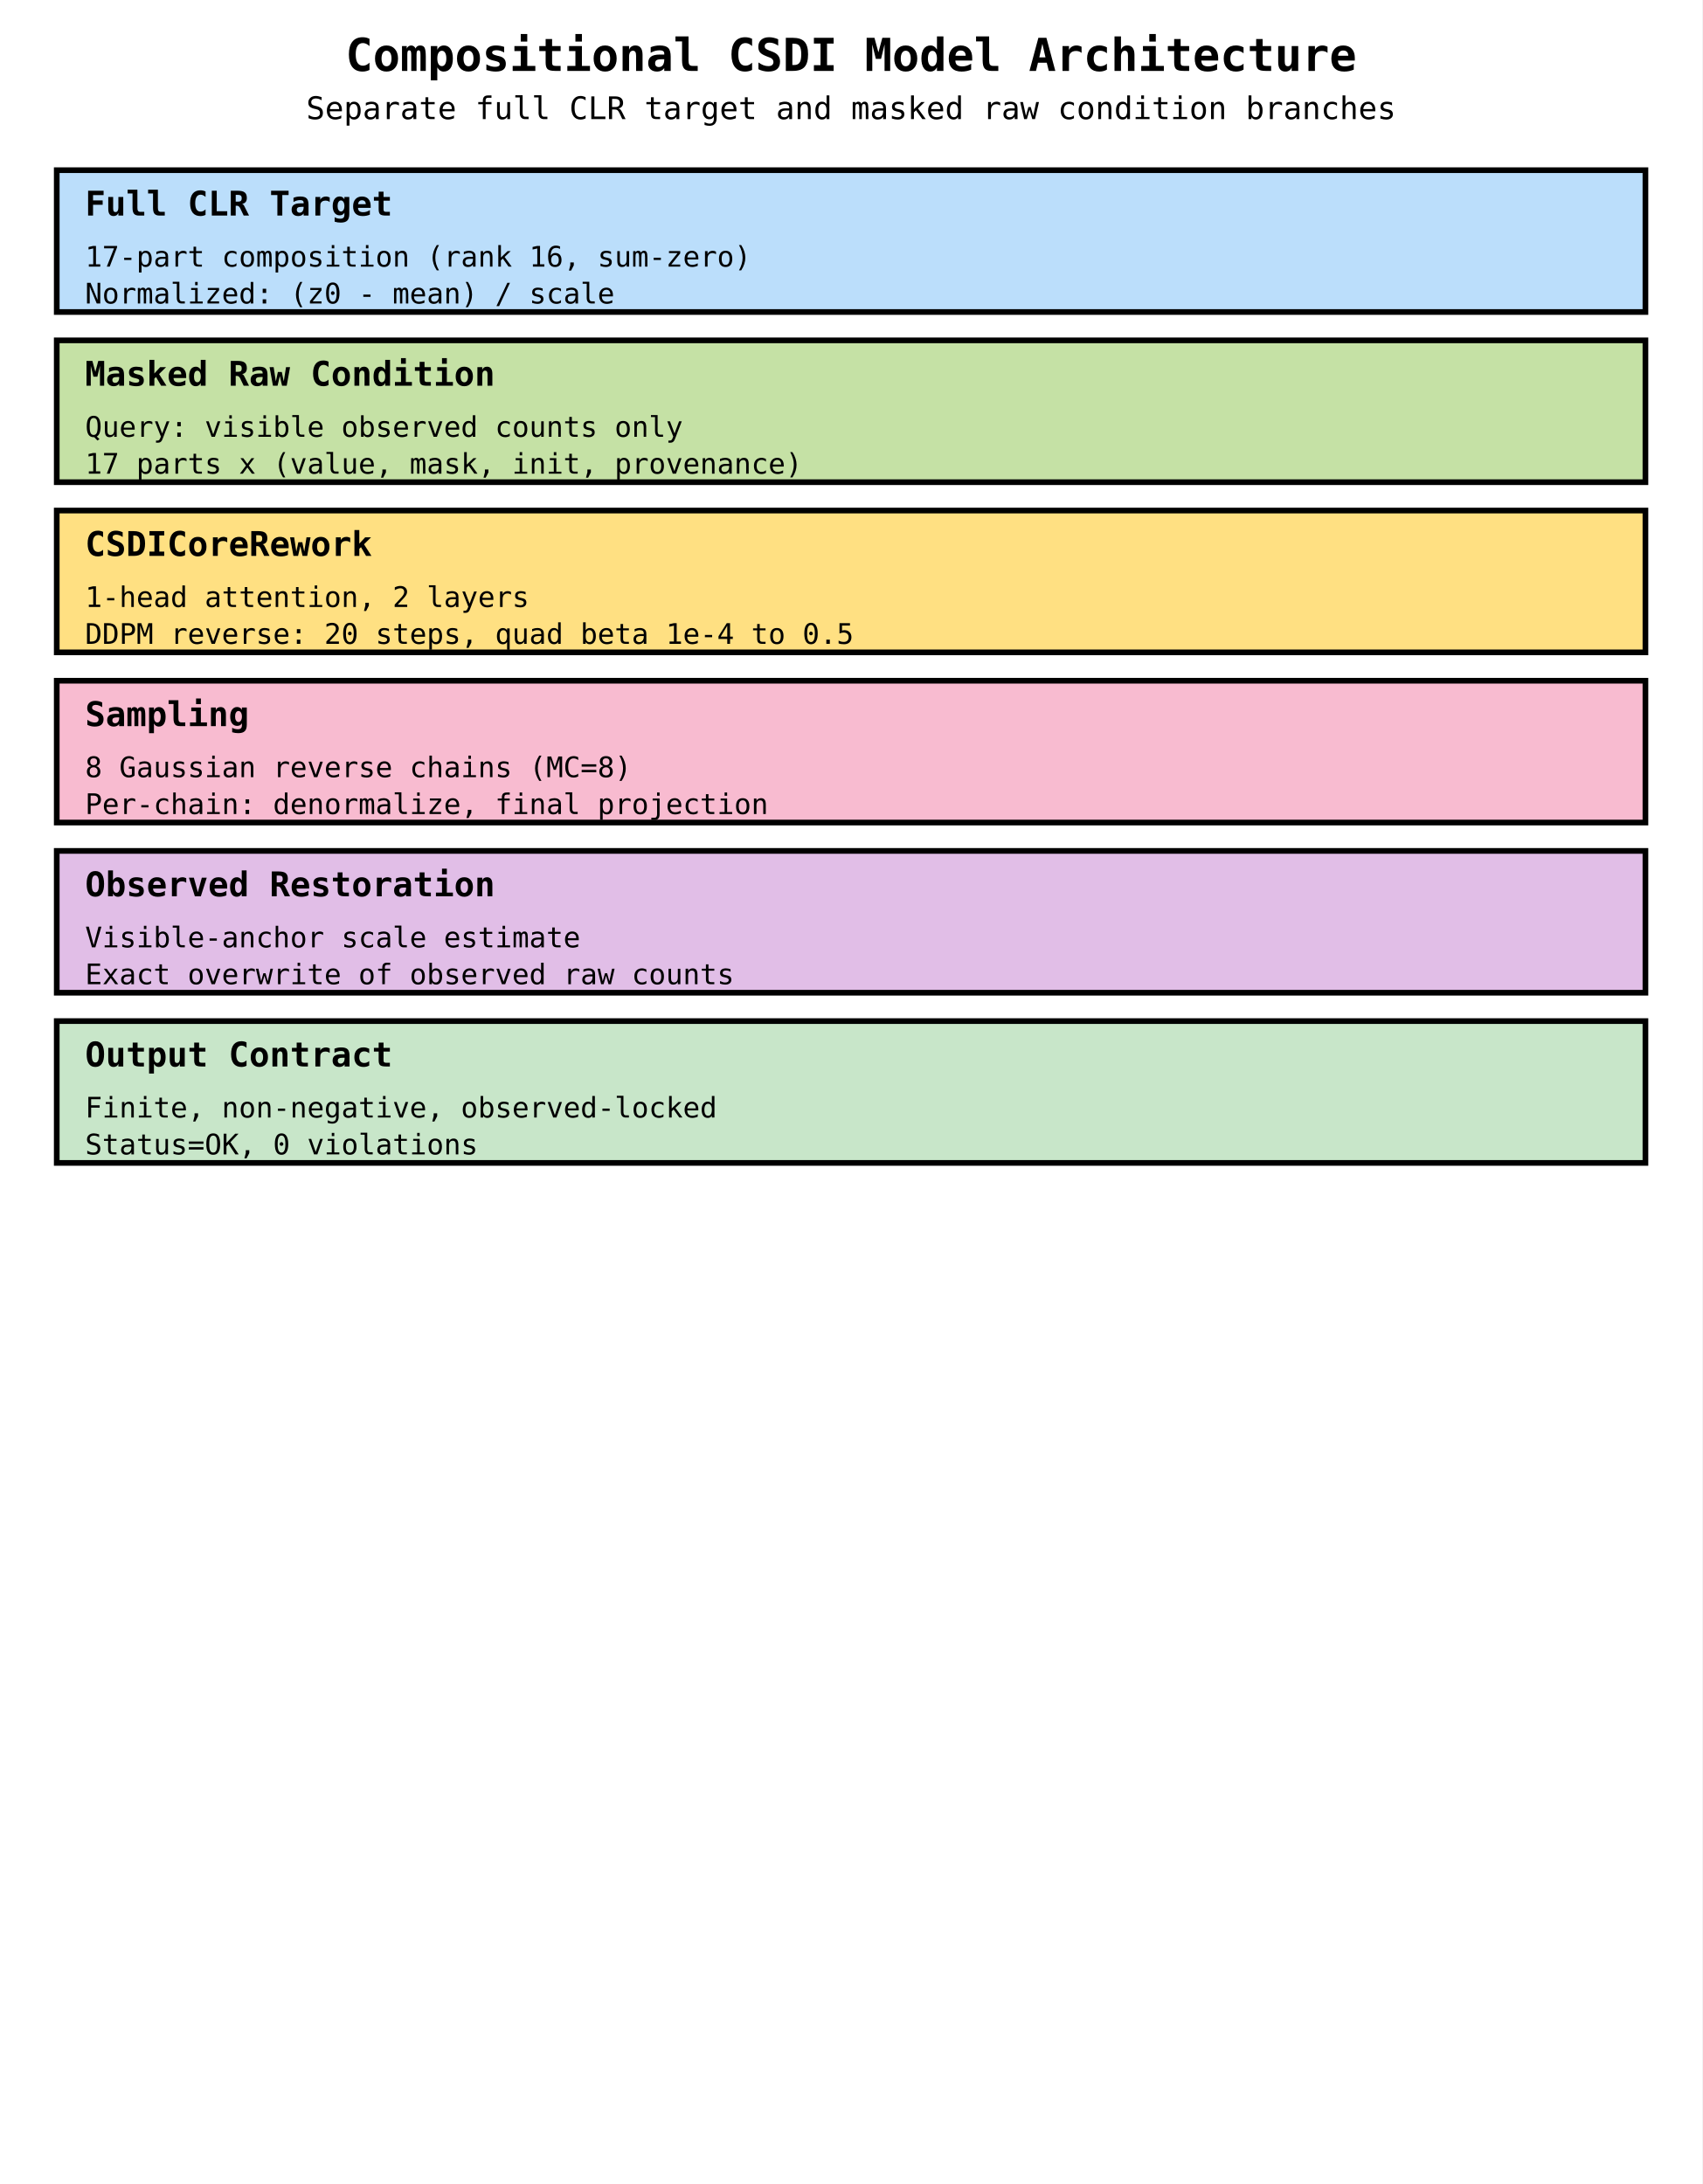
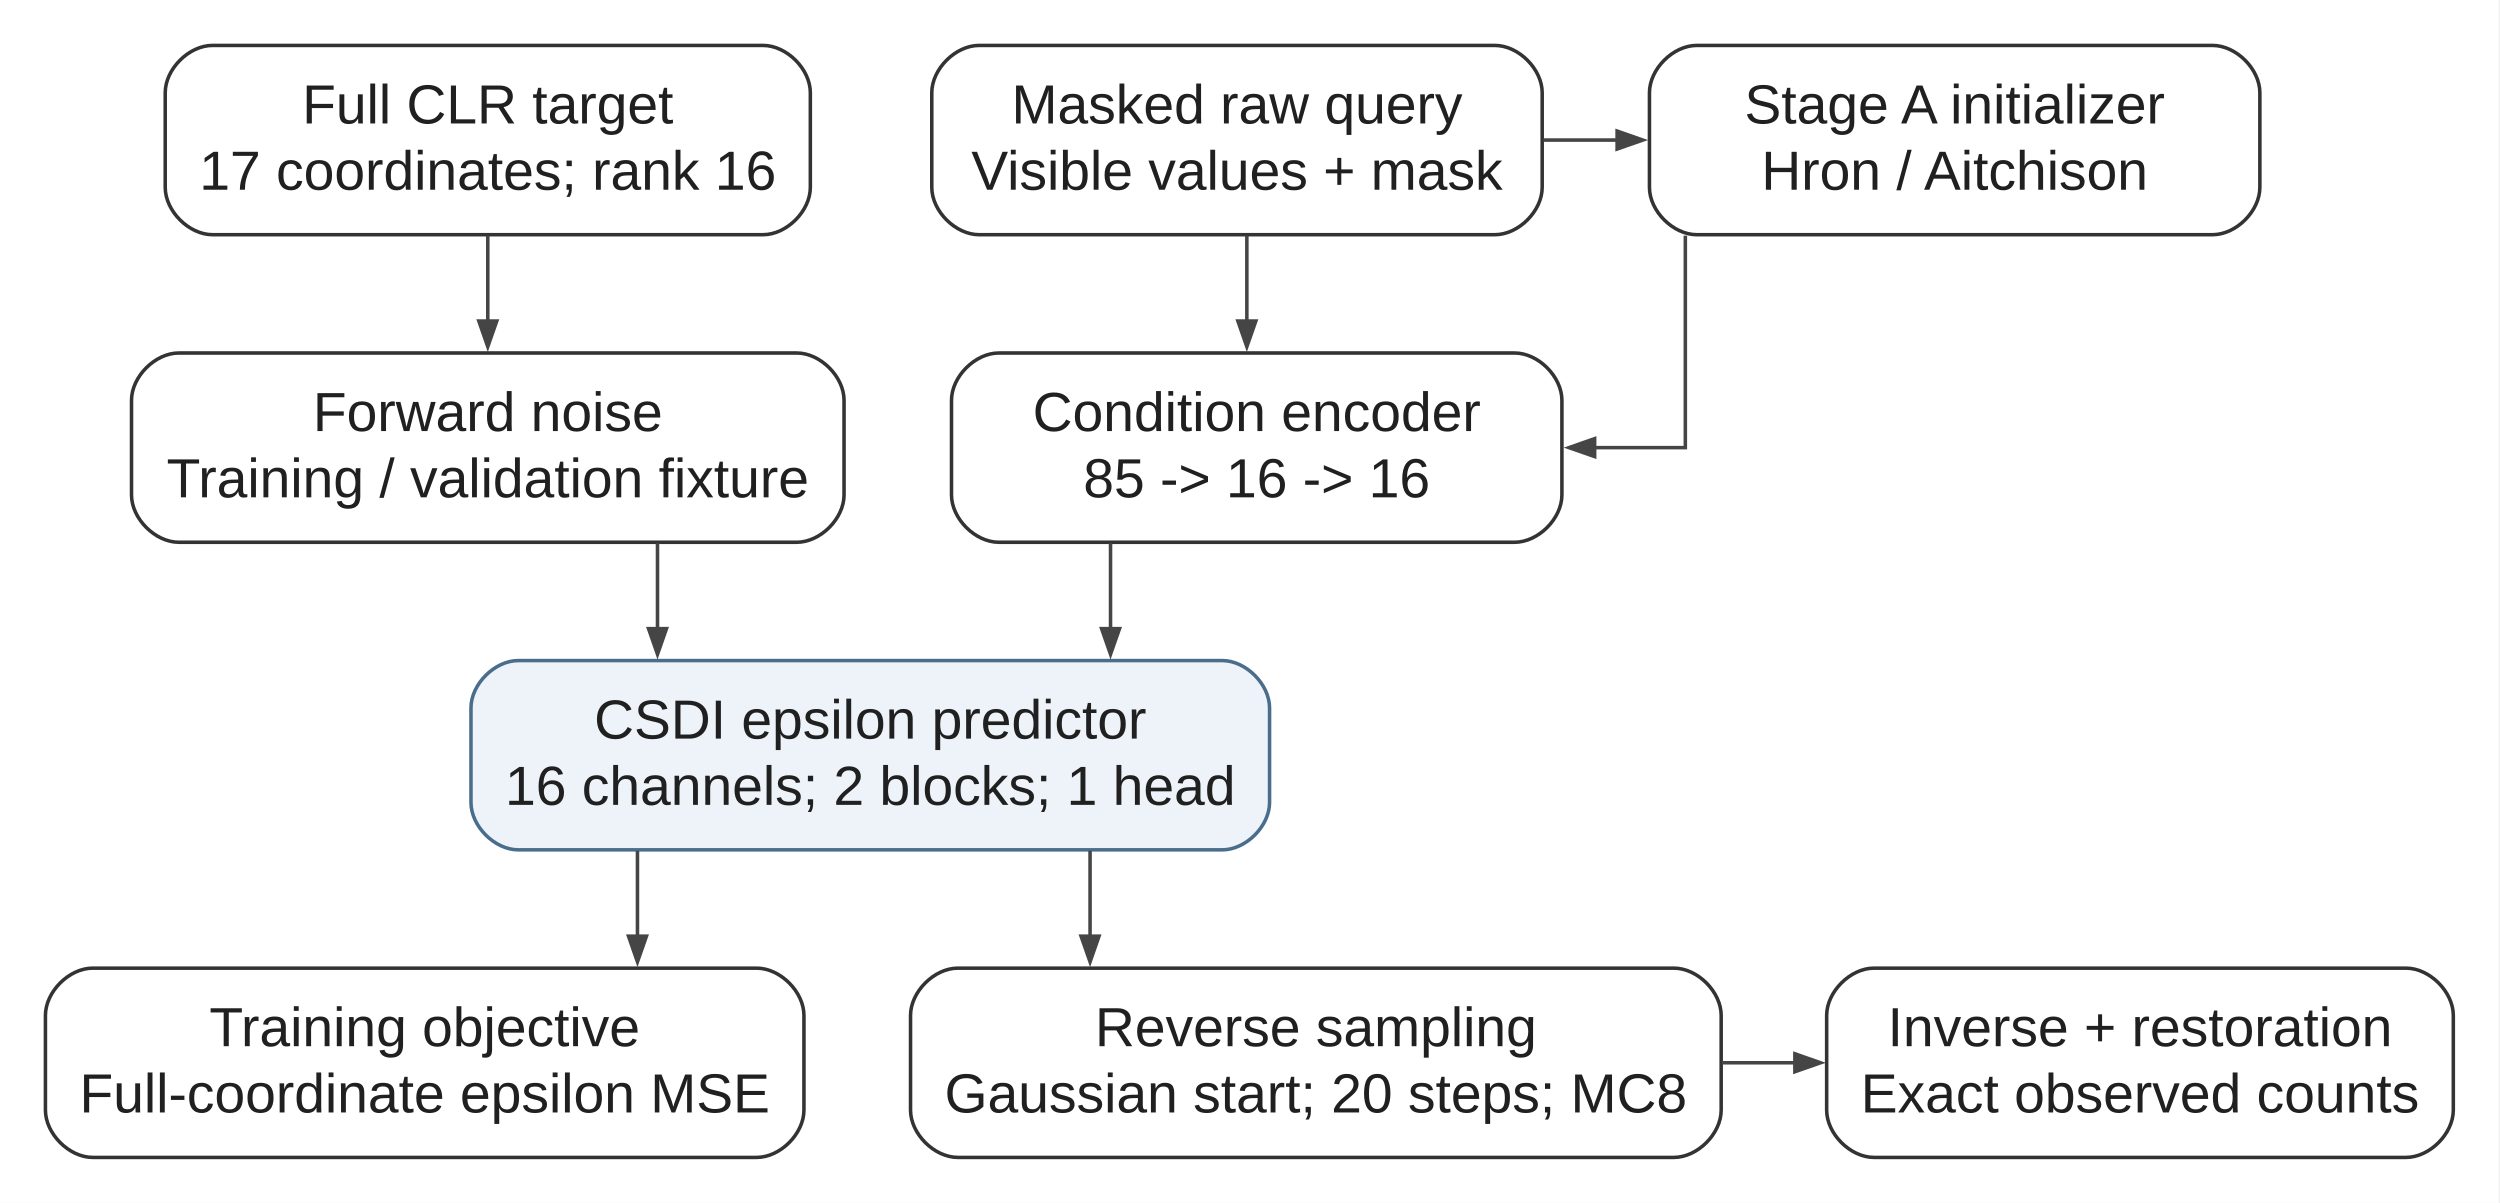
- <svg xmlns="http://www.w3.org/2000/svg" viewBox="0 0 600 770" width="600" height="770">
-   <rect width="100%" height="100%" fill="white" />
-   <text x="300" y="25" font-size="16" font-weight="bold" text-anchor="middle" font-family="monospace">Compositional CSDI Model Architecture</text>
-   <text x="300" y="42" font-size="11" text-anchor="middle" font-family="monospace">Separate full CLR target and masked raw condition branches</text>
-   <rect x="20" y="60" width="560" height="50" fill="#BBDEFB" stroke="black" stroke-width="2" />
-   <text x="30" y="76" font-size="12" font-weight="bold" font-family="monospace">Full CLR Target</text>
-   <text x="30" y="94" font-size="10" font-family="monospace">17-part composition (rank 16, sum-zero)</text>
-   <text x="30" y="107" font-size="10" font-family="monospace">Normalized: (z0 - mean) / scale</text>
-   <rect x="20" y="120" width="560" height="50" fill="#C5E1A5" stroke="black" stroke-width="2" />
-   <text x="30" y="136" font-size="12" font-weight="bold" font-family="monospace">Masked Raw Condition</text>
-   <text x="30" y="154" font-size="10" font-family="monospace">Query: visible observed counts only</text>
-   <text x="30" y="167" font-size="10" font-family="monospace">17 parts x (value, mask, init, provenance)</text>
-   <rect x="20" y="180" width="560" height="50" fill="#FFE082" stroke="black" stroke-width="2" />
-   <text x="30" y="196" font-size="12" font-weight="bold" font-family="monospace">CSDICoreRework</text>
-   <text x="30" y="214" font-size="10" font-family="monospace">1-head attention, 2 layers</text>
-   <text x="30" y="227" font-size="10" font-family="monospace">DDPM reverse: 20 steps, quad beta 1e-4 to 0.5</text>
-   <rect x="20" y="240" width="560" height="50" fill="#F8BBD0" stroke="black" stroke-width="2" />
-   <text x="30" y="256" font-size="12" font-weight="bold" font-family="monospace">Sampling</text>
-   <text x="30" y="274" font-size="10" font-family="monospace">8 Gaussian reverse chains (MC=8)</text>
-   <text x="30" y="287" font-size="10" font-family="monospace">Per-chain: denormalize, final projection</text>
-   <rect x="20" y="300" width="560" height="50" fill="#E1BEE7" stroke="black" stroke-width="2" />
-   <text x="30" y="316" font-size="12" font-weight="bold" font-family="monospace">Observed Restoration</text>
-   <text x="30" y="334" font-size="10" font-family="monospace">Visible-anchor scale estimate</text>
-   <text x="30" y="347" font-size="10" font-family="monospace">Exact overwrite of observed raw counts</text>
-   <rect x="20" y="360" width="560" height="50" fill="#C8E6C9" stroke="black" stroke-width="2" />
-   <text x="30" y="376" font-size="12" font-weight="bold" font-family="monospace">Output Contract</text>
-   <text x="30" y="394" font-size="10" font-family="monospace">Finite, non-negative, observed-locked</text>
-   <text x="30" y="407" font-size="10" font-family="monospace">Status=OK, 0 violations</text>
+ <svg xmlns="http://www.w3.org/2000/svg" width="634pt" height="305pt" viewBox="0.00 0.00 634.00 305.00">
+   <g id="graph0" class="graph" transform="scale(1 1) rotate(0) translate(11.52 293.52)">
+     <polygon fill="white" stroke="none" points="-11.52,11.52 -11.52,-293.52 622.16,-293.52 622.16,11.52 -11.52,11.52" />
+     <g id="node1" class="node">
+       <path fill="white" stroke="#333333" stroke-width="0.9" d="M181.98,-282C181.98,-282 42.38,-282 42.38,-282 36.38,-282 30.38,-276 30.38,-270 30.38,-270 30.38,-246 30.38,-246 30.38,-240 36.38,-234 42.38,-234 42.38,-234 181.98,-234 181.98,-234 187.98,-234 193.98,-240 193.98,-246 193.98,-246 193.98,-270 193.98,-270 193.98,-276 187.98,-282 181.98,-282" />
+       <text xml:space="preserve" text-anchor="middle" x="112.18" y="-262.2" font-family="Arial" font-size="14.00" fill="#202020">Full CLR target</text>
+       <text xml:space="preserve" text-anchor="middle" x="112.18" y="-245.4" font-family="Arial" font-size="14.00" fill="#202020">17 coordinates; rank 16</text>
+     </g>
+     <g id="node2" class="node">
+       <path fill="white" stroke="#333333" stroke-width="0.9" d="M190.53,-204C190.53,-204 33.83,-204 33.83,-204 27.83,-204 21.83,-198 21.83,-192 21.83,-192 21.83,-168 21.83,-168 21.83,-162 27.83,-156 33.83,-156 33.83,-156 190.53,-156 190.53,-156 196.53,-156 202.53,-162 202.53,-168 202.53,-168 202.53,-192 202.53,-192 202.53,-198 196.53,-204 190.53,-204" />
+       <text xml:space="preserve" text-anchor="middle" x="112.18" y="-184.2" font-family="Arial" font-size="14.00" fill="#202020">Forward noise</text>
+       <text xml:space="preserve" text-anchor="middle" x="112.18" y="-167.4" font-family="Arial" font-size="14.00" fill="#202020">Training / validation fixture</text>
+     </g>
+     <g id="edge1" class="edge">
+       <path fill="none" stroke="#454545" stroke-width="0.9" d="M112.18,-233.75C112.18,-233.75 112.18,-212.1 112.18,-212.1" />
+       <polygon fill="#454545" stroke="#454545" stroke-width="0.9" points="114.46,-212.1 112.18,-205.6 109.91,-212.1 114.46,-212.1" />
+     </g>
+     <g id="node6" class="node">
+       <path fill="#edf3f8" stroke="#496d8b" stroke-width="0.9" d="M298.44,-126C298.44,-126 119.92,-126 119.92,-126 113.92,-126 107.92,-120 107.92,-114 107.92,-114 107.92,-90 107.92,-90 107.92,-84 113.92,-78 119.92,-78 119.92,-78 298.44,-78 298.44,-78 304.44,-78 310.44,-84 310.44,-90 310.44,-90 310.44,-114 310.44,-114 310.44,-120 304.44,-126 298.44,-126" />
+       <text xml:space="preserve" text-anchor="middle" x="209.18" y="-106.2" font-family="Arial" font-size="14.00" fill="#202020">CSDI epsilon predictor</text>
+       <text xml:space="preserve" text-anchor="middle" x="209.18" y="-89.4" font-family="Arial" font-size="14.00" fill="#202020">16 channels; 2 blocks; 1 head</text>
+     </g>
+     <g id="edge2" class="edge">
+       <path fill="none" stroke="#454545" stroke-width="0.9" d="M155.22,-155.75C155.22,-155.75 155.22,-134.1 155.22,-134.1" />
+       <polygon fill="#454545" stroke="#454545" stroke-width="0.9" points="157.5,-134.1 155.22,-127.6 152.95,-134.1 157.5,-134.1" />
+     </g>
+     <g id="node3" class="node">
+       <path fill="white" stroke="#333333" stroke-width="0.9" d="M367.58,-282C367.58,-282 236.78,-282 236.78,-282 230.78,-282 224.78,-276 224.78,-270 224.78,-270 224.78,-246 224.78,-246 224.78,-240 230.78,-234 236.78,-234 236.78,-234 367.58,-234 367.58,-234 373.58,-234 379.58,-240 379.58,-246 379.58,-246 379.58,-270 379.58,-270 379.58,-276 373.58,-282 367.58,-282" />
+       <text xml:space="preserve" text-anchor="middle" x="302.18" y="-262.2" font-family="Arial" font-size="14.00" fill="#202020">Masked raw query</text>
+       <text xml:space="preserve" text-anchor="middle" x="302.18" y="-245.4" font-family="Arial" font-size="14.00" fill="#202020">Visible values + mask</text>
+     </g>
+     <g id="node4" class="node">
+       <path fill="white" stroke="#333333" stroke-width="0.9" d="M549.58,-282C549.58,-282 418.78,-282 418.78,-282 412.78,-282 406.78,-276 406.78,-270 406.78,-270 406.78,-246 406.78,-246 406.78,-240 412.78,-234 418.78,-234 418.78,-234 549.58,-234 549.58,-234 555.58,-234 561.58,-240 561.58,-246 561.58,-246 561.58,-270 561.58,-270 561.58,-276 555.58,-282 549.58,-282" />
+       <text xml:space="preserve" text-anchor="middle" x="484.18" y="-262.2" font-family="Arial" font-size="14.00" fill="#202020">Stage A initializer</text>
+       <text xml:space="preserve" text-anchor="middle" x="484.18" y="-245.4" font-family="Arial" font-size="14.00" fill="#202020">Hron / Aitchison</text>
+     </g>
+     <g id="edge3" class="edge">
+       <path fill="none" stroke="#454545" stroke-width="0.9" d="M379.89,-258C379.89,-258 398.58,-258 398.58,-258" />
+       <polygon fill="#454545" stroke="#454545" stroke-width="0.9" points="398.58,-260.28 405.08,-258 398.58,-255.73 398.58,-260.28" />
+     </g>
+     <g id="node5" class="node">
+       <path fill="white" stroke="#333333" stroke-width="0.9" d="M372.58,-204C372.58,-204 241.78,-204 241.78,-204 235.78,-204 229.78,-198 229.78,-192 229.78,-192 229.78,-168 229.78,-168 229.78,-162 235.78,-156 241.78,-156 241.78,-156 372.58,-156 372.58,-156 378.58,-156 384.58,-162 384.58,-168 384.58,-168 384.58,-192 384.58,-192 384.58,-198 378.58,-204 372.58,-204" />
+       <text xml:space="preserve" text-anchor="middle" x="307.18" y="-184.2" font-family="Arial" font-size="14.00" fill="#202020">Condition encoder</text>
+       <text xml:space="preserve" text-anchor="middle" x="307.18" y="-167.4" font-family="Arial" font-size="14.00" fill="#202020">85 -&gt; 16 -&gt; 16</text>
+     </g>
+     <g id="edge6" class="edge">
+       <path fill="none" stroke="#454545" stroke-width="0.9" d="M304.68,-233.75C304.68,-233.75 304.68,-212.1 304.68,-212.1" />
+       <polygon fill="#454545" stroke="#454545" stroke-width="0.9" points="306.96,-212.1 304.68,-205.6 302.41,-212.1 306.96,-212.1" />
+     </g>
+     <g id="edge4" class="edge">
+       <path fill="none" stroke="#454545" stroke-width="0.9" d="M415.88,-233.75C415.88,-210.85 415.88,-180 415.88,-180 415.88,-180 392.88,-180 392.88,-180" />
+       <polygon fill="#454545" stroke="#454545" stroke-width="0.9" points="392.88,-177.73 386.38,-180 392.88,-182.28 392.88,-177.73" />
+     </g>
+     <g id="edge5" class="edge">
+       <path fill="none" stroke="#454545" stroke-width="0.9" d="M270.11,-155.75C270.11,-155.75 270.11,-134.1 270.11,-134.1" />
+       <polygon fill="#454545" stroke="#454545" stroke-width="0.9" points="272.39,-134.1 270.11,-127.6 267.84,-134.1 272.39,-134.1" />
+     </g>
+     <g id="node7" class="node">
+       <path fill="white" stroke="#333333" stroke-width="0.9" d="M180.36,-48C180.36,-48 12,-48 12,-48 6,-48 0,-42 0,-36 0,-36 0,-12 0,-12 0,-6 6,0 12,0 12,0 180.36,0 180.36,0 186.36,0 192.36,-6 192.36,-12 192.36,-12 192.36,-36 192.36,-36 192.36,-42 186.36,-48 180.36,-48" />
+       <text xml:space="preserve" text-anchor="middle" x="96.18" y="-28.2" font-family="Arial" font-size="14.00" fill="#202020">Training objective</text>
+       <text xml:space="preserve" text-anchor="middle" x="96.18" y="-11.4" font-family="Arial" font-size="14.00" fill="#202020">Full-coordinate epsilon MSE</text>
+     </g>
+     <g id="edge7" class="edge">
+       <path fill="none" stroke="#454545" stroke-width="0.9" d="M150.14,-77.75C150.14,-77.75 150.14,-56.1 150.14,-56.1" />
+       <polygon fill="#454545" stroke="#454545" stroke-width="0.9" points="152.42,-56.1 150.14,-49.6 147.87,-56.1 152.42,-56.1" />
+     </g>
+     <g id="node8" class="node">
+       <path fill="white" stroke="#333333" stroke-width="0.9" d="M412.97,-48C412.97,-48 231.39,-48 231.39,-48 225.39,-48 219.39,-42 219.39,-36 219.39,-36 219.39,-12 219.39,-12 219.39,-6 225.39,0 231.39,0 231.39,0 412.97,0 412.97,0 418.97,0 424.97,-6 424.97,-12 424.97,-12 424.97,-36 424.97,-36 424.97,-42 418.97,-48 412.97,-48" />
+       <text xml:space="preserve" text-anchor="middle" x="322.18" y="-28.2" font-family="Arial" font-size="14.00" fill="#202020">Reverse sampling</text>
+       <text xml:space="preserve" text-anchor="middle" x="322.18" y="-11.4" font-family="Arial" font-size="14.00" fill="#202020">Gaussian start; 20 steps; MC8</text>
+     </g>
+     <g id="edge8" class="edge">
+       <path fill="none" stroke="#454545" stroke-width="0.9" d="M264.92,-77.75C264.92,-77.75 264.92,-56.1 264.92,-56.1" />
+       <polygon fill="#454545" stroke="#454545" stroke-width="0.9" points="267.19,-56.1 264.92,-49.6 262.64,-56.1 267.19,-56.1" />
+     </g>
+     <g id="node9" class="node">
+       <path fill="white" stroke="#333333" stroke-width="0.9" d="M598.64,-48C598.64,-48 463.72,-48 463.72,-48 457.72,-48 451.72,-42 451.72,-36 451.72,-36 451.72,-12 451.72,-12 451.72,-6 457.72,0 463.72,0 463.72,0 598.64,0 598.64,0 604.64,0 610.64,-6 610.64,-12 610.64,-12 610.64,-36 610.64,-36 610.64,-42 604.64,-48 598.64,-48" />
+       <text xml:space="preserve" text-anchor="middle" x="531.18" y="-28.2" font-family="Arial" font-size="14.00" fill="#202020">Inverse + restoration</text>
+       <text xml:space="preserve" text-anchor="middle" x="531.18" y="-11.4" font-family="Arial" font-size="14.00" fill="#202020">Exact observed counts</text>
+     </g>
+     <g id="edge9" class="edge">
+       <path fill="none" stroke="#454545" stroke-width="0.9" d="M425.15,-24C425.15,-24 443.66,-24 443.66,-24" />
+       <polygon fill="#454545" stroke="#454545" stroke-width="0.9" points="443.66,-26.28 450.16,-24 443.66,-21.73 443.66,-26.28" />
+     </g>
+   </g>
</svg>
